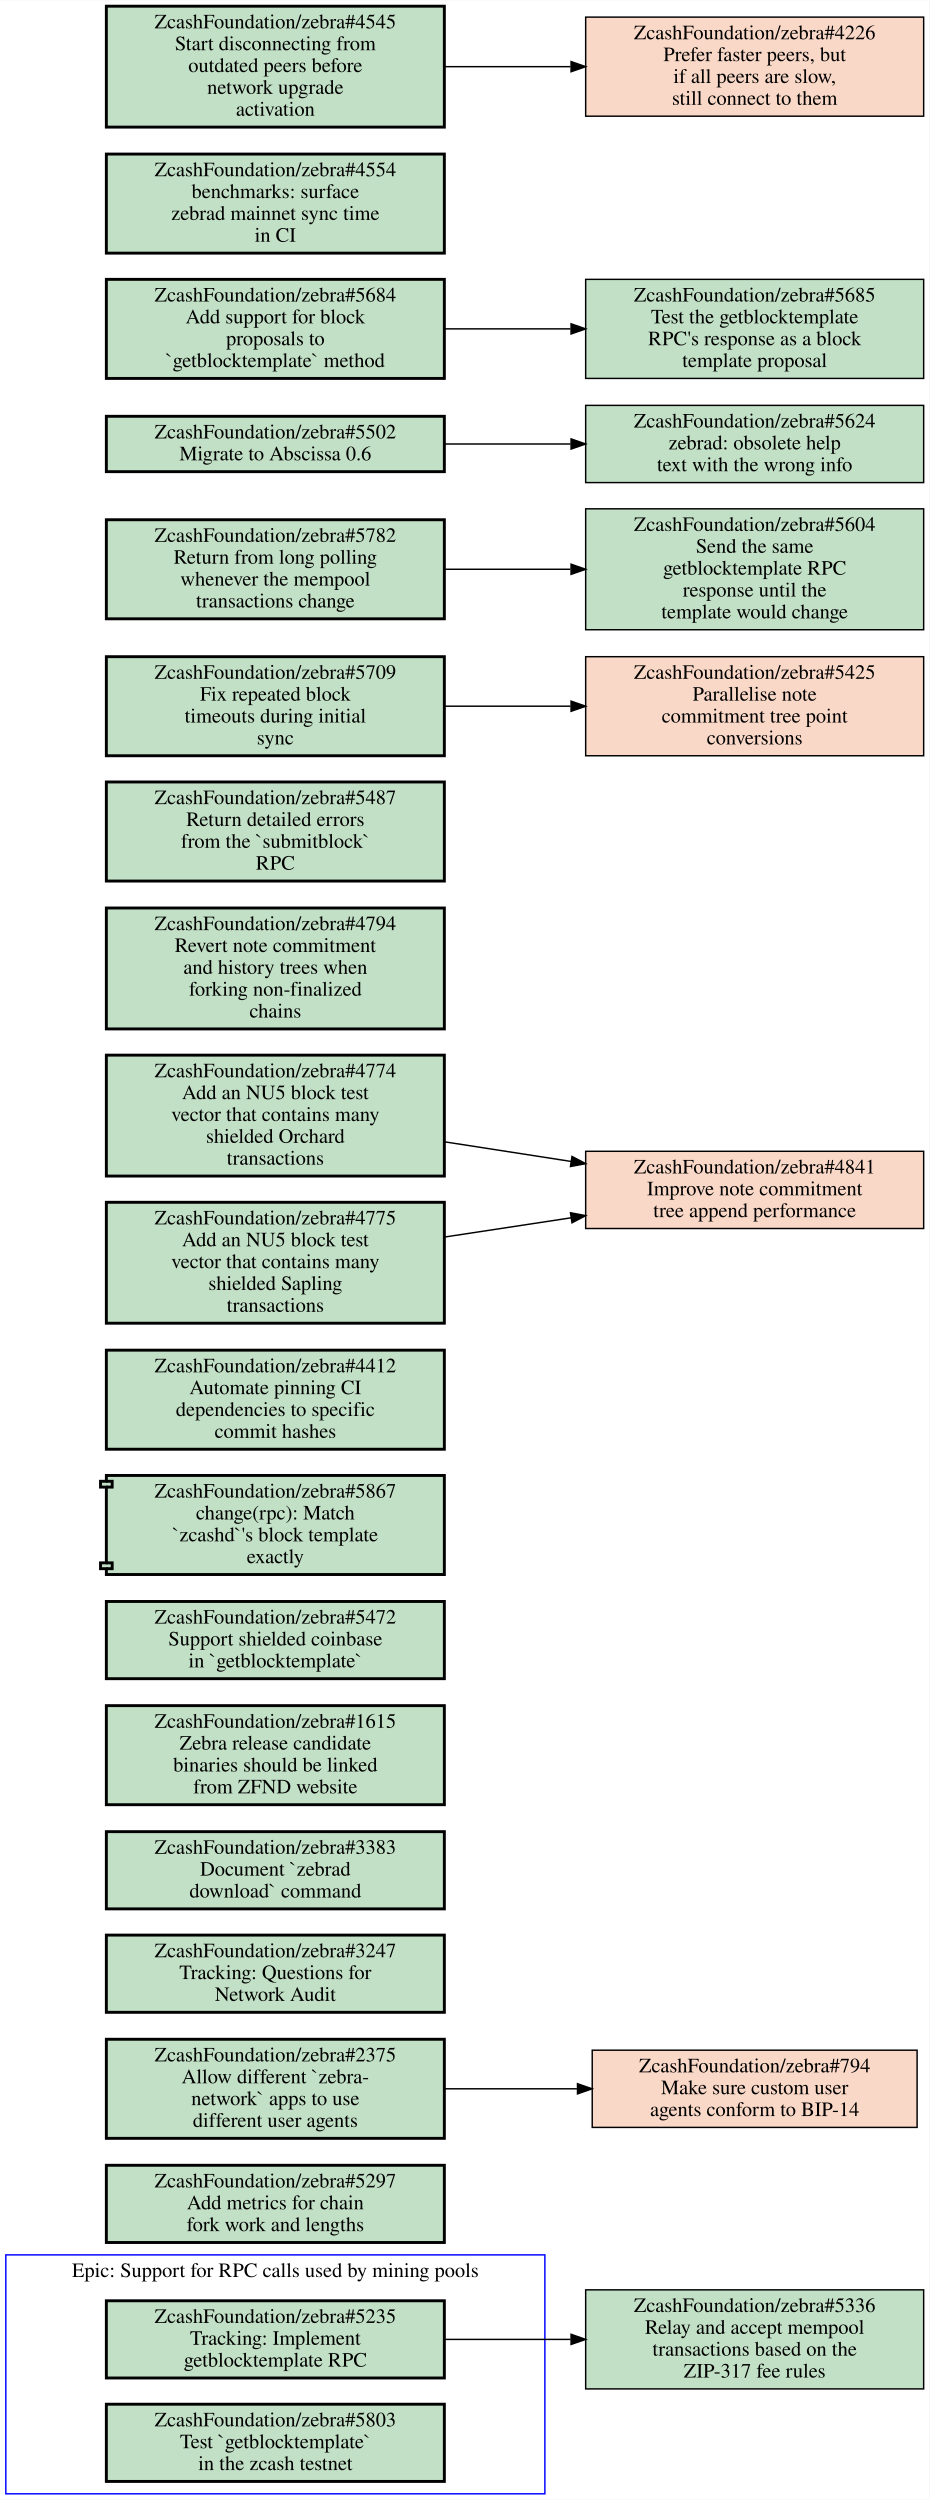
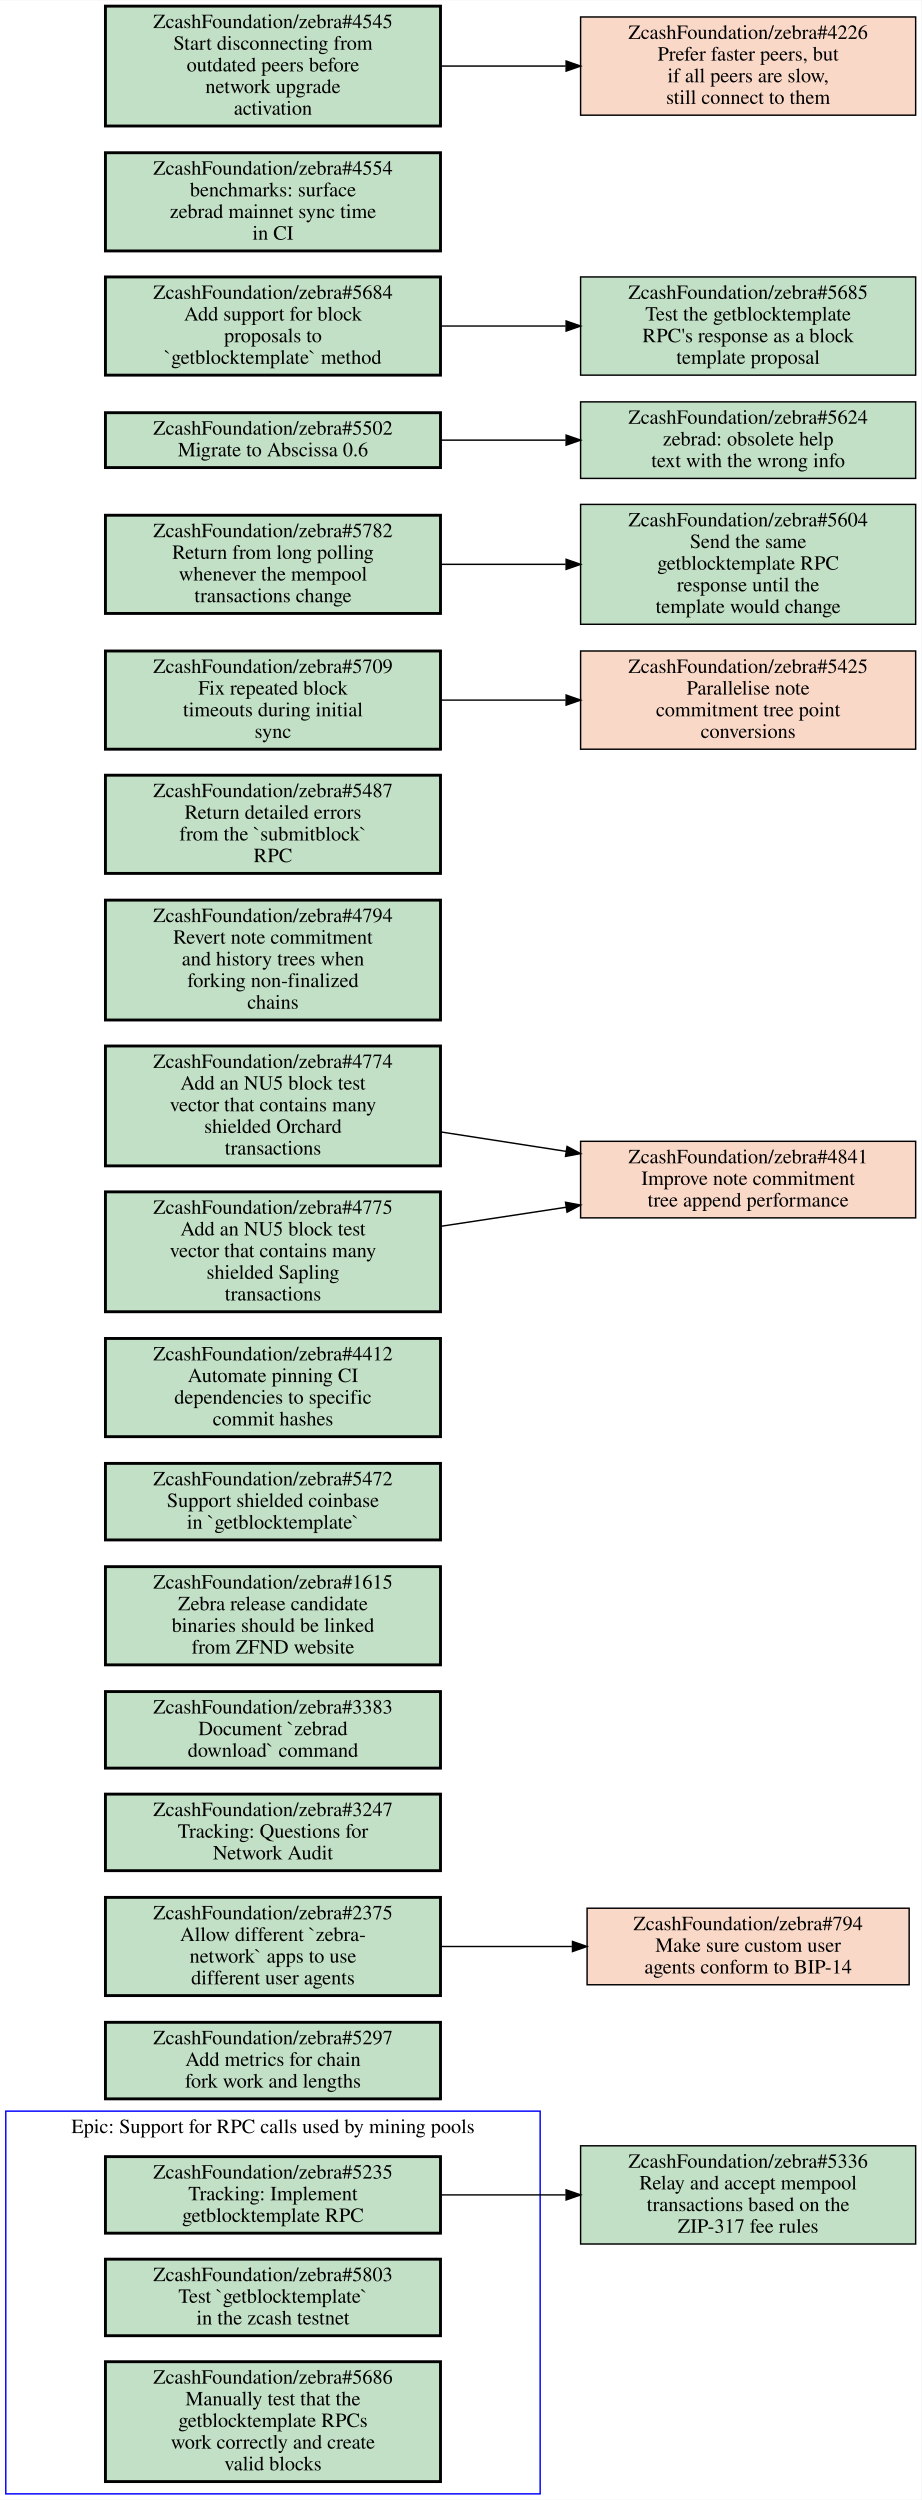
- <svg xmlns="http://www.w3.org/2000/svg" xmlns:xlink="http://www.w3.org/1999/xlink" width="638pt" height="1716pt" viewBox="0.00 0.00 638.00 1715.50">
-   <g id="graph0" class="graph" transform="scale(1 1) rotate(0) translate(4 1711.5)">
-     <polygon fill="#ffffff" stroke="transparent" points="-4,4 -4,-1711.5 634,-1711.5 634,4 -4,4" />
+ <svg xmlns="http://www.w3.org/2000/svg" xmlns:xlink="http://www.w3.org/1999/xlink" width="638pt" height="1731pt" viewBox="0.00 0.00 638.00 1730.50">
+   <g id="graph0" class="graph" transform="scale(1 1) rotate(0) translate(4 1726.5)">
+     <polygon fill="#ffffff" stroke="transparent" points="-4,4 -4,-1726.5 634,-1726.5 634,4 -4,4" />
    <g id="clust1" class="cluster">
-       <polygon fill="none" stroke="#0000ff" points="0,0 0,-164 370,-164 370,0 0,0" />
-       <text text-anchor="middle" x="185" y="-148.8" font-family="Times,serif" font-size="14.00" fill="#000000">Epic: Support for RPC calls used by mining pools</text>
+       <polygon fill="none" stroke="#0000ff" points="0,0 0,-265 370,-265 370,0 0,0" />
+       <text text-anchor="middle" x="185" y="-249.8" font-family="Times,serif" font-size="14.00" fill="#000000">Epic: Support for RPC calls used by mining pools</text>
    </g>
    <g id="node1" class="node open">
      <g id="a_node1">
        <a xlink:href="https://github.com/ZcashFoundation/zebra/issues/5235" xlink:title="ZcashFoundation/zebra#5235&#10;Tracking: Implement&#10;getblocktemplate RPC" target="_blank">
-           <polygon fill="#c2e0c6" stroke="#000000" stroke-width="2" points="301,-132.5 69,-132.5 69,-79.5 301,-79.5 301,-132.5" />
-           <text text-anchor="middle" x="185" y="-117.3" font-family="Times,serif" font-size="14.00" fill="#000000">ZcashFoundation/zebra#5235</text>
-           <text text-anchor="middle" x="185" y="-102.3" font-family="Times,serif" font-size="14.00" fill="#000000">Tracking: Implement</text>
-           <text text-anchor="middle" x="185" y="-87.3" font-family="Times,serif" font-size="14.00" fill="#000000">getblocktemplate RPC</text>
-         </a>
-       </g>
-     </g>
-     <g id="node3" class="node open">
-       <g id="a_node3">
+           <polygon fill="#c2e0c6" stroke="#000000" stroke-width="2" points="301,-233.5 69,-233.5 69,-180.5 301,-180.5 301,-233.5" />
+           <text text-anchor="middle" x="185" y="-218.3" font-family="Times,serif" font-size="14.00" fill="#000000">ZcashFoundation/zebra#5235</text>
+           <text text-anchor="middle" x="185" y="-203.3" font-family="Times,serif" font-size="14.00" fill="#000000">Tracking: Implement</text>
+           <text text-anchor="middle" x="185" y="-188.3" font-family="Times,serif" font-size="14.00" fill="#000000">getblocktemplate RPC</text>
+         </a>
+       </g>
+     </g>
+     <g id="node4" class="node open">
+       <g id="a_node4">
        <a xlink:href="https://github.com/ZcashFoundation/zebra/issues/5336" xlink:title="ZcashFoundation/zebra#5336&#10;Relay and accept mempool&#10;transactions based on the&#10;ZIP-317 fee rules" target="_blank">
-           <polygon fill="#c2e0c6" stroke="#000000" points="630,-140 398,-140 398,-72 630,-72 630,-140" />
-           <text text-anchor="middle" x="514" y="-124.8" font-family="Times,serif" font-size="14.00" fill="#000000">ZcashFoundation/zebra#5336</text>
-           <text text-anchor="middle" x="514" y="-109.8" font-family="Times,serif" font-size="14.00" fill="#000000">Relay and accept mempool</text>
-           <text text-anchor="middle" x="514" y="-94.8" font-family="Times,serif" font-size="14.00" fill="#000000">transactions based on the</text>
-           <text text-anchor="middle" x="514" y="-79.8" font-family="Times,serif" font-size="14.00" fill="#000000">ZIP-317 fee rules</text>
+           <polygon fill="#c2e0c6" stroke="#000000" points="630,-241 398,-241 398,-173 630,-173 630,-241" />
+           <text text-anchor="middle" x="514" y="-225.8" font-family="Times,serif" font-size="14.00" fill="#000000">ZcashFoundation/zebra#5336</text>
+           <text text-anchor="middle" x="514" y="-210.8" font-family="Times,serif" font-size="14.00" fill="#000000">Relay and accept mempool</text>
+           <text text-anchor="middle" x="514" y="-195.8" font-family="Times,serif" font-size="14.00" fill="#000000">transactions based on the</text>
+           <text text-anchor="middle" x="514" y="-180.8" font-family="Times,serif" font-size="14.00" fill="#000000">ZIP-317 fee rules</text>
        </a>
      </g>
    </g>
    <g id="edge1" class="edge">
-       <path fill="none" stroke="#000000" d="M301.46,-106C329.36,-106 359.29,-106 387.62,-106" />
-       <polygon fill="#000000" stroke="#000000" points="387.98,-109.5 397.98,-106 387.98,-102.5 387.98,-109.5" />
+       <path fill="none" stroke="#000000" d="M301.46,-207C329.36,-207 359.29,-207 387.62,-207" />
+       <polygon fill="#000000" stroke="#000000" points="387.98,-210.5 397.98,-207 387.98,-203.5 387.98,-210.5" />
    </g>
    <g id="node2" class="node open">
      <g id="a_node2">
        <a xlink:href="https://github.com/ZcashFoundation/zebra/issues/5803" xlink:title="ZcashFoundation/zebra#5803&#10;Test `getblocktemplate`&#10;in the zcash testnet" target="_blank">
-           <polygon fill="#c2e0c6" stroke="#000000" stroke-width="2" points="301,-61.5 69,-61.5 69,-8.5 301,-8.5 301,-61.5" />
-           <text text-anchor="middle" x="185" y="-46.3" font-family="Times,serif" font-size="14.00" fill="#000000">ZcashFoundation/zebra#5803</text>
-           <text text-anchor="middle" x="185" y="-31.3" font-family="Times,serif" font-size="14.00" fill="#000000">Test `getblocktemplate`</text>
-           <text text-anchor="middle" x="185" y="-16.3" font-family="Times,serif" font-size="14.00" fill="#000000">in the zcash testnet</text>
-         </a>
-       </g>
-     </g>
-     <g id="node4" class="node open">
-       <g id="a_node4">
-         <a xlink:href="https://github.com/ZcashFoundation/zebra/issues/5297" xlink:title="ZcashFoundation/zebra#5297&#10;Add metrics for chain&#10;fork work and lengths" target="_blank">
-           <polygon fill="#c2e0c6" stroke="#000000" stroke-width="2" points="301,-225.5 69,-225.5 69,-172.5 301,-172.5 301,-225.5" />
-           <text text-anchor="middle" x="185" y="-210.3" font-family="Times,serif" font-size="14.00" fill="#000000">ZcashFoundation/zebra#5297</text>
-           <text text-anchor="middle" x="185" y="-195.3" font-family="Times,serif" font-size="14.00" fill="#000000">Add metrics for chain</text>
-           <text text-anchor="middle" x="185" y="-180.3" font-family="Times,serif" font-size="14.00" fill="#000000">fork work and lengths</text>
+           <polygon fill="#c2e0c6" stroke="#000000" stroke-width="2" points="301,-162.5 69,-162.5 69,-109.5 301,-109.5 301,-162.5" />
+           <text text-anchor="middle" x="185" y="-147.3" font-family="Times,serif" font-size="14.00" fill="#000000">ZcashFoundation/zebra#5803</text>
+           <text text-anchor="middle" x="185" y="-132.3" font-family="Times,serif" font-size="14.00" fill="#000000">Test `getblocktemplate`</text>
+           <text text-anchor="middle" x="185" y="-117.3" font-family="Times,serif" font-size="14.00" fill="#000000">in the zcash testnet</text>
+         </a>
+       </g>
+     </g>
+     <g id="node3" class="node open">
+       <g id="a_node3">
+         <a xlink:href="https://github.com/ZcashFoundation/zebra/issues/5686" xlink:title="ZcashFoundation/zebra#5686&#10;Manually test that the&#10;getblocktemplate RPCs&#10;work correctly and create&#10;valid blocks" target="_blank">
+           <polygon fill="#c2e0c6" stroke="#000000" stroke-width="2" points="301,-91.5 69,-91.5 69,-8.5 301,-8.5 301,-91.5" />
+           <text text-anchor="middle" x="185" y="-76.3" font-family="Times,serif" font-size="14.00" fill="#000000">ZcashFoundation/zebra#5686</text>
+           <text text-anchor="middle" x="185" y="-61.3" font-family="Times,serif" font-size="14.00" fill="#000000">Manually test that the</text>
+           <text text-anchor="middle" x="185" y="-46.3" font-family="Times,serif" font-size="14.00" fill="#000000">getblocktemplate RPCs</text>
+           <text text-anchor="middle" x="185" y="-31.3" font-family="Times,serif" font-size="14.00" fill="#000000">work correctly and create</text>
+           <text text-anchor="middle" x="185" y="-16.3" font-family="Times,serif" font-size="14.00" fill="#000000">valid blocks</text>
        </a>
      </g>
    </g>
    <g id="node5" class="node open">
      <g id="a_node5">
+         <a xlink:href="https://github.com/ZcashFoundation/zebra/issues/5297" xlink:title="ZcashFoundation/zebra#5297&#10;Add metrics for chain&#10;fork work and lengths" target="_blank">
+           <polygon fill="#c2e0c6" stroke="#000000" stroke-width="2" points="301,-326.5 69,-326.5 69,-273.5 301,-273.5 301,-326.5" />
+           <text text-anchor="middle" x="185" y="-311.3" font-family="Times,serif" font-size="14.00" fill="#000000">ZcashFoundation/zebra#5297</text>
+           <text text-anchor="middle" x="185" y="-296.3" font-family="Times,serif" font-size="14.00" fill="#000000">Add metrics for chain</text>
+           <text text-anchor="middle" x="185" y="-281.3" font-family="Times,serif" font-size="14.00" fill="#000000">fork work and lengths</text>
+         </a>
+       </g>
+     </g>
+     <g id="node6" class="node open">
+       <g id="a_node6">
        <a xlink:href="https://github.com/ZcashFoundation/zebra/issues/2375" xlink:title="ZcashFoundation/zebra#2375&#10;Allow different `zebra-&#10;network` apps to use&#10;different user agents" target="_blank">
-           <polygon fill="#c2e0c6" stroke="#000000" stroke-width="2" points="301,-312 69,-312 69,-244 301,-244 301,-312" />
-           <text text-anchor="middle" x="185" y="-296.8" font-family="Times,serif" font-size="14.00" fill="#000000">ZcashFoundation/zebra#2375</text>
-           <text text-anchor="middle" x="185" y="-281.8" font-family="Times,serif" font-size="14.00" fill="#000000">Allow different `zebra-</text>
-           <text text-anchor="middle" x="185" y="-266.8" font-family="Times,serif" font-size="14.00" fill="#000000">network` apps to use</text>
-           <text text-anchor="middle" x="185" y="-251.8" font-family="Times,serif" font-size="14.00" fill="#000000">different user agents</text>
-         </a>
-       </g>
-     </g>
-     <g id="node6" class="node closed">
-       <g id="a_node6">
+           <polygon fill="#c2e0c6" stroke="#000000" stroke-width="2" points="301,-413 69,-413 69,-345 301,-345 301,-413" />
+           <text text-anchor="middle" x="185" y="-397.8" font-family="Times,serif" font-size="14.00" fill="#000000">ZcashFoundation/zebra#2375</text>
+           <text text-anchor="middle" x="185" y="-382.8" font-family="Times,serif" font-size="14.00" fill="#000000">Allow different `zebra-</text>
+           <text text-anchor="middle" x="185" y="-367.8" font-family="Times,serif" font-size="14.00" fill="#000000">network` apps to use</text>
+           <text text-anchor="middle" x="185" y="-352.8" font-family="Times,serif" font-size="14.00" fill="#000000">different user agents</text>
+         </a>
+       </g>
+     </g>
+     <g id="node7" class="node closed">
+       <g id="a_node7">
        <a xlink:href="https://github.com/ZcashFoundation/zebra/issues/794" xlink:title="ZcashFoundation/zebra#794&#10;Make sure custom user&#10;agents conform to BIP-14" target="_blank">
-           <polygon fill="#fad8c7" stroke="#000000" points="625.5,-304.5 402.5,-304.5 402.5,-251.5 625.5,-251.5 625.5,-304.5" />
-           <text text-anchor="middle" x="514" y="-289.3" font-family="Times,serif" font-size="14.00" fill="#000000">ZcashFoundation/zebra#794</text>
-           <text text-anchor="middle" x="514" y="-274.3" font-family="Times,serif" font-size="14.00" fill="#000000">Make sure custom user</text>
-           <text text-anchor="middle" x="514" y="-259.3" font-family="Times,serif" font-size="14.00" fill="#000000">agents conform to BIP-14</text>
+           <polygon fill="#fad8c7" stroke="#000000" points="625.5,-405.5 402.5,-405.5 402.5,-352.5 625.5,-352.5 625.5,-405.5" />
+           <text text-anchor="middle" x="514" y="-390.3" font-family="Times,serif" font-size="14.00" fill="#000000">ZcashFoundation/zebra#794</text>
+           <text text-anchor="middle" x="514" y="-375.3" font-family="Times,serif" font-size="14.00" fill="#000000">Make sure custom user</text>
+           <text text-anchor="middle" x="514" y="-360.3" font-family="Times,serif" font-size="14.00" fill="#000000">agents conform to BIP-14</text>
        </a>
      </g>
    </g>
    <g id="edge2" class="edge">
-       <path fill="none" stroke="#000000" d="M301.46,-278C330.81,-278 362.39,-278 392.01,-278" />
-       <polygon fill="#000000" stroke="#000000" points="392.39,-281.5 402.39,-278 392.39,-274.5 392.39,-281.5" />
-     </g>
-     <g id="node7" class="node open">
-       <g id="a_node7">
-         <a xlink:href="https://github.com/ZcashFoundation/zebra/issues/3247" xlink:title="ZcashFoundation/zebra#3247&#10;Tracking: Questions for&#10;Network Audit" target="_blank">
-           <polygon fill="#c2e0c6" stroke="#000000" stroke-width="2" points="301,-383.5 69,-383.5 69,-330.5 301,-330.5 301,-383.5" />
-           <text text-anchor="middle" x="185" y="-368.3" font-family="Times,serif" font-size="14.00" fill="#000000">ZcashFoundation/zebra#3247</text>
-           <text text-anchor="middle" x="185" y="-353.3" font-family="Times,serif" font-size="14.00" fill="#000000">Tracking: Questions for</text>
-           <text text-anchor="middle" x="185" y="-338.3" font-family="Times,serif" font-size="14.00" fill="#000000">Network Audit</text>
-         </a>
-       </g>
+       <path fill="none" stroke="#000000" d="M301.46,-379C330.81,-379 362.39,-379 392.01,-379" />
+       <polygon fill="#000000" stroke="#000000" points="392.39,-382.5 402.39,-379 392.39,-375.5 392.39,-382.5" />
    </g>
    <g id="node8" class="node open">
      <g id="a_node8">
-         <a xlink:href="https://github.com/ZcashFoundation/zebra/issues/3383" xlink:title="ZcashFoundation/zebra#3383&#10;Document `zebrad&#10;download` command" target="_blank">
-           <polygon fill="#c2e0c6" stroke="#000000" stroke-width="2" points="301,-454.5 69,-454.5 69,-401.5 301,-401.5 301,-454.5" />
-           <text text-anchor="middle" x="185" y="-439.3" font-family="Times,serif" font-size="14.00" fill="#000000">ZcashFoundation/zebra#3383</text>
-           <text text-anchor="middle" x="185" y="-424.3" font-family="Times,serif" font-size="14.00" fill="#000000">Document `zebrad</text>
-           <text text-anchor="middle" x="185" y="-409.3" font-family="Times,serif" font-size="14.00" fill="#000000">download` command</text>
+         <a xlink:href="https://github.com/ZcashFoundation/zebra/issues/3247" xlink:title="ZcashFoundation/zebra#3247&#10;Tracking: Questions for&#10;Network Audit" target="_blank">
+           <polygon fill="#c2e0c6" stroke="#000000" stroke-width="2" points="301,-484.5 69,-484.5 69,-431.5 301,-431.5 301,-484.5" />
+           <text text-anchor="middle" x="185" y="-469.3" font-family="Times,serif" font-size="14.00" fill="#000000">ZcashFoundation/zebra#3247</text>
+           <text text-anchor="middle" x="185" y="-454.3" font-family="Times,serif" font-size="14.00" fill="#000000">Tracking: Questions for</text>
+           <text text-anchor="middle" x="185" y="-439.3" font-family="Times,serif" font-size="14.00" fill="#000000">Network Audit</text>
        </a>
      </g>
    </g>
    <g id="node9" class="node open">
      <g id="a_node9">
-         <a xlink:href="https://github.com/ZcashFoundation/zebra/issues/1615" xlink:title="ZcashFoundation/zebra#1615&#10;Zebra release candidate&#10;binaries should be linked&#10;from ZFND website" target="_blank">
-           <polygon fill="#c2e0c6" stroke="#000000" stroke-width="2" points="301,-541 69,-541 69,-473 301,-473 301,-541" />
-           <text text-anchor="middle" x="185" y="-525.8" font-family="Times,serif" font-size="14.00" fill="#000000">ZcashFoundation/zebra#1615</text>
-           <text text-anchor="middle" x="185" y="-510.8" font-family="Times,serif" font-size="14.00" fill="#000000">Zebra release candidate</text>
-           <text text-anchor="middle" x="185" y="-495.8" font-family="Times,serif" font-size="14.00" fill="#000000">binaries should be linked</text>
-           <text text-anchor="middle" x="185" y="-480.8" font-family="Times,serif" font-size="14.00" fill="#000000">from ZFND website</text>
+         <a xlink:href="https://github.com/ZcashFoundation/zebra/issues/3383" xlink:title="ZcashFoundation/zebra#3383&#10;Document `zebrad&#10;download` command" target="_blank">
+           <polygon fill="#c2e0c6" stroke="#000000" stroke-width="2" points="301,-555.5 69,-555.5 69,-502.5 301,-502.5 301,-555.5" />
+           <text text-anchor="middle" x="185" y="-540.3" font-family="Times,serif" font-size="14.00" fill="#000000">ZcashFoundation/zebra#3383</text>
+           <text text-anchor="middle" x="185" y="-525.3" font-family="Times,serif" font-size="14.00" fill="#000000">Document `zebrad</text>
+           <text text-anchor="middle" x="185" y="-510.3" font-family="Times,serif" font-size="14.00" fill="#000000">download` command</text>
        </a>
      </g>
    </g>
    <g id="node10" class="node open">
      <g id="a_node10">
-         <a xlink:href="https://github.com/ZcashFoundation/zebra/issues/5472" xlink:title="ZcashFoundation/zebra#5472&#10;Support shielded coinbase&#10;in `getblocktemplate`" target="_blank">
-           <polygon fill="#c2e0c6" stroke="#000000" stroke-width="2" points="301,-612.5 69,-612.5 69,-559.5 301,-559.5 301,-612.5" />
-           <text text-anchor="middle" x="185" y="-597.3" font-family="Times,serif" font-size="14.00" fill="#000000">ZcashFoundation/zebra#5472</text>
-           <text text-anchor="middle" x="185" y="-582.3" font-family="Times,serif" font-size="14.00" fill="#000000">Support shielded coinbase</text>
-           <text text-anchor="middle" x="185" y="-567.3" font-family="Times,serif" font-size="14.00" fill="#000000">in `getblocktemplate`</text>
+         <a xlink:href="https://github.com/ZcashFoundation/zebra/issues/1615" xlink:title="ZcashFoundation/zebra#1615&#10;Zebra release candidate&#10;binaries should be linked&#10;from ZFND website" target="_blank">
+           <polygon fill="#c2e0c6" stroke="#000000" stroke-width="2" points="301,-642 69,-642 69,-574 301,-574 301,-642" />
+           <text text-anchor="middle" x="185" y="-626.8" font-family="Times,serif" font-size="14.00" fill="#000000">ZcashFoundation/zebra#1615</text>
+           <text text-anchor="middle" x="185" y="-611.8" font-family="Times,serif" font-size="14.00" fill="#000000">Zebra release candidate</text>
+           <text text-anchor="middle" x="185" y="-596.8" font-family="Times,serif" font-size="14.00" fill="#000000">binaries should be linked</text>
+           <text text-anchor="middle" x="185" y="-581.8" font-family="Times,serif" font-size="14.00" fill="#000000">from ZFND website</text>
        </a>
      </g>
    </g>
    <g id="node11" class="node open">
      <g id="a_node11">
-         <a xlink:href="https://github.com/ZcashFoundation/zebra/pull/5867" xlink:title="ZcashFoundation/zebra#5867&#10;change(rpc): Match&#10;`zcashd`'s block template&#10;exactly" target="_blank">
-           <polygon fill="#c2e0c6" stroke="#000000" stroke-width="2" points="301,-699 69,-699 69,-695 65,-695 65,-691 69,-691 69,-639 65,-639 65,-635 69,-635 69,-631 301,-631 301,-699" />
-           <polyline fill="none" stroke="#000000" stroke-width="2" points="69,-695 73,-695 73,-691 69,-691 " />
-           <polyline fill="none" stroke="#000000" stroke-width="2" points="69,-639 73,-639 73,-635 69,-635 " />
-           <text text-anchor="middle" x="185" y="-683.8" font-family="Times,serif" font-size="14.00" fill="#000000">ZcashFoundation/zebra#5867</text>
-           <text text-anchor="middle" x="185" y="-668.8" font-family="Times,serif" font-size="14.00" fill="#000000">change(rpc): Match</text>
-           <text text-anchor="middle" x="185" y="-653.8" font-family="Times,serif" font-size="14.00" fill="#000000">`zcashd`'s block template</text>
-           <text text-anchor="middle" x="185" y="-638.8" font-family="Times,serif" font-size="14.00" fill="#000000">exactly</text>
+         <a xlink:href="https://github.com/ZcashFoundation/zebra/issues/5472" xlink:title="ZcashFoundation/zebra#5472&#10;Support shielded coinbase&#10;in `getblocktemplate`" target="_blank">
+           <polygon fill="#c2e0c6" stroke="#000000" stroke-width="2" points="301,-713.5 69,-713.5 69,-660.5 301,-660.5 301,-713.5" />
+           <text text-anchor="middle" x="185" y="-698.3" font-family="Times,serif" font-size="14.00" fill="#000000">ZcashFoundation/zebra#5472</text>
+           <text text-anchor="middle" x="185" y="-683.3" font-family="Times,serif" font-size="14.00" fill="#000000">Support shielded coinbase</text>
+           <text text-anchor="middle" x="185" y="-668.3" font-family="Times,serif" font-size="14.00" fill="#000000">in `getblocktemplate`</text>
        </a>
      </g>
    </g>
    <g id="node12" class="node open">
      <g id="a_node12">
        <a xlink:href="https://github.com/ZcashFoundation/zebra/issues/4412" xlink:title="ZcashFoundation/zebra#4412&#10;Automate pinning CI&#10;dependencies to specific&#10;commit hashes" target="_blank">
-           <polygon fill="#c2e0c6" stroke="#000000" stroke-width="2" points="301,-785 69,-785 69,-717 301,-717 301,-785" />
-           <text text-anchor="middle" x="185" y="-769.8" font-family="Times,serif" font-size="14.00" fill="#000000">ZcashFoundation/zebra#4412</text>
-           <text text-anchor="middle" x="185" y="-754.8" font-family="Times,serif" font-size="14.00" fill="#000000">Automate pinning CI</text>
-           <text text-anchor="middle" x="185" y="-739.8" font-family="Times,serif" font-size="14.00" fill="#000000">dependencies to specific</text>
-           <text text-anchor="middle" x="185" y="-724.8" font-family="Times,serif" font-size="14.00" fill="#000000">commit hashes</text>
+           <polygon fill="#c2e0c6" stroke="#000000" stroke-width="2" points="301,-800 69,-800 69,-732 301,-732 301,-800" />
+           <text text-anchor="middle" x="185" y="-784.8" font-family="Times,serif" font-size="14.00" fill="#000000">ZcashFoundation/zebra#4412</text>
+           <text text-anchor="middle" x="185" y="-769.8" font-family="Times,serif" font-size="14.00" fill="#000000">Automate pinning CI</text>
+           <text text-anchor="middle" x="185" y="-754.8" font-family="Times,serif" font-size="14.00" fill="#000000">dependencies to specific</text>
+           <text text-anchor="middle" x="185" y="-739.8" font-family="Times,serif" font-size="14.00" fill="#000000">commit hashes</text>
        </a>
      </g>
    </g>
    <g id="node13" class="node closed">
      <g id="a_node13">
        <a xlink:href="https://github.com/ZcashFoundation/zebra/issues/4841" xlink:title="ZcashFoundation/zebra#4841&#10;Improve note commitment&#10;tree append performance" target="_blank">
-           <polygon fill="#fad8c7" stroke="#000000" points="630,-921.5 398,-921.5 398,-868.5 630,-868.5 630,-921.5" />
-           <text text-anchor="middle" x="514" y="-906.3" font-family="Times,serif" font-size="14.00" fill="#000000">ZcashFoundation/zebra#4841</text>
-           <text text-anchor="middle" x="514" y="-891.3" font-family="Times,serif" font-size="14.00" fill="#000000">Improve note commitment</text>
-           <text text-anchor="middle" x="514" y="-876.3" font-family="Times,serif" font-size="14.00" fill="#000000">tree append performance</text>
+           <polygon fill="#fad8c7" stroke="#000000" points="630,-936.5 398,-936.5 398,-883.5 630,-883.5 630,-936.5" />
+           <text text-anchor="middle" x="514" y="-921.3" font-family="Times,serif" font-size="14.00" fill="#000000">ZcashFoundation/zebra#4841</text>
+           <text text-anchor="middle" x="514" y="-906.3" font-family="Times,serif" font-size="14.00" fill="#000000">Improve note commitment</text>
+           <text text-anchor="middle" x="514" y="-891.3" font-family="Times,serif" font-size="14.00" fill="#000000">tree append performance</text>
        </a>
      </g>
    </g>
    <g id="node14" class="node open">
      <g id="a_node14">
        <a xlink:href="https://github.com/ZcashFoundation/zebra/issues/4794" xlink:title="ZcashFoundation/zebra#4794&#10;Revert note commitment&#10;and history trees when&#10;forking non-finalized&#10;chains" target="_blank">
-           <polygon fill="#c2e0c6" stroke="#000000" stroke-width="2" points="301,-1088.5 69,-1088.5 69,-1005.5 301,-1005.5 301,-1088.5" />
-           <text text-anchor="middle" x="185" y="-1073.3" font-family="Times,serif" font-size="14.00" fill="#000000">ZcashFoundation/zebra#4794</text>
-           <text text-anchor="middle" x="185" y="-1058.3" font-family="Times,serif" font-size="14.00" fill="#000000">Revert note commitment</text>
-           <text text-anchor="middle" x="185" y="-1043.3" font-family="Times,serif" font-size="14.00" fill="#000000">and history trees when</text>
-           <text text-anchor="middle" x="185" y="-1028.3" font-family="Times,serif" font-size="14.00" fill="#000000">forking non-finalized</text>
-           <text text-anchor="middle" x="185" y="-1013.3" font-family="Times,serif" font-size="14.00" fill="#000000">chains</text>
+           <polygon fill="#c2e0c6" stroke="#000000" stroke-width="2" points="301,-1103.5 69,-1103.5 69,-1020.5 301,-1020.5 301,-1103.5" />
+           <text text-anchor="middle" x="185" y="-1088.3" font-family="Times,serif" font-size="14.00" fill="#000000">ZcashFoundation/zebra#4794</text>
+           <text text-anchor="middle" x="185" y="-1073.3" font-family="Times,serif" font-size="14.00" fill="#000000">Revert note commitment</text>
+           <text text-anchor="middle" x="185" y="-1058.3" font-family="Times,serif" font-size="14.00" fill="#000000">and history trees when</text>
+           <text text-anchor="middle" x="185" y="-1043.3" font-family="Times,serif" font-size="14.00" fill="#000000">forking non-finalized</text>
+           <text text-anchor="middle" x="185" y="-1028.3" font-family="Times,serif" font-size="14.00" fill="#000000">chains</text>
        </a>
      </g>
    </g>
    <g id="node15" class="node open">
      <g id="a_node15">
        <a xlink:href="https://github.com/ZcashFoundation/zebra/issues/5487" xlink:title="ZcashFoundation/zebra#5487&#10;Return detailed errors&#10;from the `submitblock`&#10;RPC" target="_blank">
-           <polygon fill="#c2e0c6" stroke="#000000" stroke-width="2" points="301,-1175 69,-1175 69,-1107 301,-1107 301,-1175" />
-           <text text-anchor="middle" x="185" y="-1159.8" font-family="Times,serif" font-size="14.00" fill="#000000">ZcashFoundation/zebra#5487</text>
-           <text text-anchor="middle" x="185" y="-1144.8" font-family="Times,serif" font-size="14.00" fill="#000000">Return detailed errors</text>
-           <text text-anchor="middle" x="185" y="-1129.8" font-family="Times,serif" font-size="14.00" fill="#000000">from the `submitblock`</text>
-           <text text-anchor="middle" x="185" y="-1114.8" font-family="Times,serif" font-size="14.00" fill="#000000">RPC</text>
+           <polygon fill="#c2e0c6" stroke="#000000" stroke-width="2" points="301,-1190 69,-1190 69,-1122 301,-1122 301,-1190" />
+           <text text-anchor="middle" x="185" y="-1174.8" font-family="Times,serif" font-size="14.00" fill="#000000">ZcashFoundation/zebra#5487</text>
+           <text text-anchor="middle" x="185" y="-1159.8" font-family="Times,serif" font-size="14.00" fill="#000000">Return detailed errors</text>
+           <text text-anchor="middle" x="185" y="-1144.8" font-family="Times,serif" font-size="14.00" fill="#000000">from the `submitblock`</text>
+           <text text-anchor="middle" x="185" y="-1129.8" font-family="Times,serif" font-size="14.00" fill="#000000">RPC</text>
        </a>
      </g>
    </g>
    <g id="node16" class="node open">
      <g id="a_node16">
        <a xlink:href="https://github.com/ZcashFoundation/zebra/issues/5709" xlink:title="ZcashFoundation/zebra#5709&#10;Fix repeated block&#10;timeouts during initial&#10;sync" target="_blank">
-           <polygon fill="#c2e0c6" stroke="#000000" stroke-width="2" points="301,-1261 69,-1261 69,-1193 301,-1193 301,-1261" />
-           <text text-anchor="middle" x="185" y="-1245.8" font-family="Times,serif" font-size="14.00" fill="#000000">ZcashFoundation/zebra#5709</text>
-           <text text-anchor="middle" x="185" y="-1230.8" font-family="Times,serif" font-size="14.00" fill="#000000">Fix repeated block</text>
-           <text text-anchor="middle" x="185" y="-1215.8" font-family="Times,serif" font-size="14.00" fill="#000000">timeouts during initial</text>
-           <text text-anchor="middle" x="185" y="-1200.8" font-family="Times,serif" font-size="14.00" fill="#000000">sync</text>
+           <polygon fill="#c2e0c6" stroke="#000000" stroke-width="2" points="301,-1276 69,-1276 69,-1208 301,-1208 301,-1276" />
+           <text text-anchor="middle" x="185" y="-1260.8" font-family="Times,serif" font-size="14.00" fill="#000000">ZcashFoundation/zebra#5709</text>
+           <text text-anchor="middle" x="185" y="-1245.8" font-family="Times,serif" font-size="14.00" fill="#000000">Fix repeated block</text>
+           <text text-anchor="middle" x="185" y="-1230.8" font-family="Times,serif" font-size="14.00" fill="#000000">timeouts during initial</text>
+           <text text-anchor="middle" x="185" y="-1215.8" font-family="Times,serif" font-size="14.00" fill="#000000">sync</text>
        </a>
      </g>
    </g>
    <g id="node17" class="node closed">
      <g id="a_node17">
        <a xlink:href="https://github.com/ZcashFoundation/zebra/issues/5425" xlink:title="ZcashFoundation/zebra#5425&#10;Parallelise note&#10;commitment tree point&#10;conversions" target="_blank">
-           <polygon fill="#fad8c7" stroke="#000000" points="630,-1261 398,-1261 398,-1193 630,-1193 630,-1261" />
-           <text text-anchor="middle" x="514" y="-1245.8" font-family="Times,serif" font-size="14.00" fill="#000000">ZcashFoundation/zebra#5425</text>
-           <text text-anchor="middle" x="514" y="-1230.8" font-family="Times,serif" font-size="14.00" fill="#000000">Parallelise note</text>
-           <text text-anchor="middle" x="514" y="-1215.8" font-family="Times,serif" font-size="14.00" fill="#000000">commitment tree point</text>
-           <text text-anchor="middle" x="514" y="-1200.8" font-family="Times,serif" font-size="14.00" fill="#000000">conversions</text>
+           <polygon fill="#fad8c7" stroke="#000000" points="630,-1276 398,-1276 398,-1208 630,-1208 630,-1276" />
+           <text text-anchor="middle" x="514" y="-1260.8" font-family="Times,serif" font-size="14.00" fill="#000000">ZcashFoundation/zebra#5425</text>
+           <text text-anchor="middle" x="514" y="-1245.8" font-family="Times,serif" font-size="14.00" fill="#000000">Parallelise note</text>
+           <text text-anchor="middle" x="514" y="-1230.8" font-family="Times,serif" font-size="14.00" fill="#000000">commitment tree point</text>
+           <text text-anchor="middle" x="514" y="-1215.8" font-family="Times,serif" font-size="14.00" fill="#000000">conversions</text>
        </a>
      </g>
    </g>
    <g id="edge3" class="edge">
-       <path fill="none" stroke="#000000" d="M301.46,-1227C329.36,-1227 359.29,-1227 387.62,-1227" />
-       <polygon fill="#000000" stroke="#000000" points="387.98,-1230.5 397.98,-1227 387.98,-1223.5 387.98,-1230.5" />
+       <path fill="none" stroke="#000000" d="M301.46,-1242C329.36,-1242 359.29,-1242 387.62,-1242" />
+       <polygon fill="#000000" stroke="#000000" points="387.98,-1245.5 397.98,-1242 387.98,-1238.5 387.98,-1245.5" />
    </g>
    <g id="node18" class="node open">
      <g id="a_node18">
        <a xlink:href="https://github.com/ZcashFoundation/zebra/issues/4774" xlink:title="ZcashFoundation/zebra#4774&#10;Add an NU5 block test&#10;vector that contains many&#10;shielded Orchard&#10;transactions" target="_blank">
-           <polygon fill="#c2e0c6" stroke="#000000" stroke-width="2" points="301,-987.5 69,-987.5 69,-904.5 301,-904.5 301,-987.5" />
-           <text text-anchor="middle" x="185" y="-972.3" font-family="Times,serif" font-size="14.00" fill="#000000">ZcashFoundation/zebra#4774</text>
-           <text text-anchor="middle" x="185" y="-957.3" font-family="Times,serif" font-size="14.00" fill="#000000">Add an NU5 block test</text>
-           <text text-anchor="middle" x="185" y="-942.3" font-family="Times,serif" font-size="14.00" fill="#000000">vector that contains many</text>
-           <text text-anchor="middle" x="185" y="-927.3" font-family="Times,serif" font-size="14.00" fill="#000000">shielded Orchard</text>
-           <text text-anchor="middle" x="185" y="-912.3" font-family="Times,serif" font-size="14.00" fill="#000000">transactions</text>
+           <polygon fill="#c2e0c6" stroke="#000000" stroke-width="2" points="301,-1002.5 69,-1002.5 69,-919.5 301,-919.5 301,-1002.5" />
+           <text text-anchor="middle" x="185" y="-987.3" font-family="Times,serif" font-size="14.00" fill="#000000">ZcashFoundation/zebra#4774</text>
+           <text text-anchor="middle" x="185" y="-972.3" font-family="Times,serif" font-size="14.00" fill="#000000">Add an NU5 block test</text>
+           <text text-anchor="middle" x="185" y="-957.3" font-family="Times,serif" font-size="14.00" fill="#000000">vector that contains many</text>
+           <text text-anchor="middle" x="185" y="-942.3" font-family="Times,serif" font-size="14.00" fill="#000000">shielded Orchard</text>
+           <text text-anchor="middle" x="185" y="-927.3" font-family="Times,serif" font-size="14.00" fill="#000000">transactions</text>
        </a>
      </g>
    </g>
    <g id="edge4" class="edge">
-       <path fill="none" stroke="#000000" d="M301.46,-927.95C329.48,-923.6 359.55,-918.94 387.99,-914.53" />
-       <polygon fill="#000000" stroke="#000000" points="388.63,-917.973 397.98,-912.99 387.563,-911.054 388.63,-917.973" />
+       <path fill="none" stroke="#000000" d="M301.46,-942.95C329.48,-938.6 359.55,-933.94 387.99,-929.53" />
+       <polygon fill="#000000" stroke="#000000" points="388.63,-932.973 397.98,-927.99 387.563,-926.054 388.63,-932.973" />
    </g>
    <g id="node19" class="node open">
      <g id="a_node19">
        <a xlink:href="https://github.com/ZcashFoundation/zebra/issues/4775" xlink:title="ZcashFoundation/zebra#4775&#10;Add an NU5 block test&#10;vector that contains many&#10;shielded Sapling&#10;transactions" target="_blank">
-           <polygon fill="#c2e0c6" stroke="#000000" stroke-width="2" points="301,-886.5 69,-886.5 69,-803.5 301,-803.5 301,-886.5" />
-           <text text-anchor="middle" x="185" y="-871.3" font-family="Times,serif" font-size="14.00" fill="#000000">ZcashFoundation/zebra#4775</text>
-           <text text-anchor="middle" x="185" y="-856.3" font-family="Times,serif" font-size="14.00" fill="#000000">Add an NU5 block test</text>
-           <text text-anchor="middle" x="185" y="-841.3" font-family="Times,serif" font-size="14.00" fill="#000000">vector that contains many</text>
-           <text text-anchor="middle" x="185" y="-826.3" font-family="Times,serif" font-size="14.00" fill="#000000">shielded Sapling</text>
-           <text text-anchor="middle" x="185" y="-811.3" font-family="Times,serif" font-size="14.00" fill="#000000">transactions</text>
+           <polygon fill="#c2e0c6" stroke="#000000" stroke-width="2" points="301,-901.5 69,-901.5 69,-818.5 301,-818.5 301,-901.5" />
+           <text text-anchor="middle" x="185" y="-886.3" font-family="Times,serif" font-size="14.00" fill="#000000">ZcashFoundation/zebra#4775</text>
+           <text text-anchor="middle" x="185" y="-871.3" font-family="Times,serif" font-size="14.00" fill="#000000">Add an NU5 block test</text>
+           <text text-anchor="middle" x="185" y="-856.3" font-family="Times,serif" font-size="14.00" fill="#000000">vector that contains many</text>
+           <text text-anchor="middle" x="185" y="-841.3" font-family="Times,serif" font-size="14.00" fill="#000000">shielded Sapling</text>
+           <text text-anchor="middle" x="185" y="-826.3" font-family="Times,serif" font-size="14.00" fill="#000000">transactions</text>
        </a>
      </g>
    </g>
    <g id="edge5" class="edge">
-       <path fill="none" stroke="#000000" d="M301.46,-862.7C329.48,-866.96 359.55,-871.53 387.99,-875.85" />
-       <polygon fill="#000000" stroke="#000000" points="387.567,-879.326 397.98,-877.37 388.62,-872.405 387.567,-879.326" />
+       <path fill="none" stroke="#000000" d="M301.46,-877.7C329.48,-881.96 359.55,-886.53 387.99,-890.85" />
+       <polygon fill="#000000" stroke="#000000" points="387.567,-894.326 397.98,-892.37 388.62,-887.405 387.567,-894.326" />
    </g>
    <g id="node20" class="node open">
      <g id="a_node20">
        <a xlink:href="https://github.com/ZcashFoundation/zebra/issues/5782" xlink:title="ZcashFoundation/zebra#5782&#10;Return from long polling&#10;whenever the mempool&#10;transactions change" target="_blank">
-           <polygon fill="#c2e0c6" stroke="#000000" stroke-width="2" points="301,-1355 69,-1355 69,-1287 301,-1287 301,-1355" />
-           <text text-anchor="middle" x="185" y="-1339.8" font-family="Times,serif" font-size="14.00" fill="#000000">ZcashFoundation/zebra#5782</text>
-           <text text-anchor="middle" x="185" y="-1324.8" font-family="Times,serif" font-size="14.00" fill="#000000">Return from long polling</text>
-           <text text-anchor="middle" x="185" y="-1309.8" font-family="Times,serif" font-size="14.00" fill="#000000">whenever the mempool</text>
-           <text text-anchor="middle" x="185" y="-1294.8" font-family="Times,serif" font-size="14.00" fill="#000000">transactions change</text>
+           <polygon fill="#c2e0c6" stroke="#000000" stroke-width="2" points="301,-1370 69,-1370 69,-1302 301,-1302 301,-1370" />
+           <text text-anchor="middle" x="185" y="-1354.8" font-family="Times,serif" font-size="14.00" fill="#000000">ZcashFoundation/zebra#5782</text>
+           <text text-anchor="middle" x="185" y="-1339.8" font-family="Times,serif" font-size="14.00" fill="#000000">Return from long polling</text>
+           <text text-anchor="middle" x="185" y="-1324.8" font-family="Times,serif" font-size="14.00" fill="#000000">whenever the mempool</text>
+           <text text-anchor="middle" x="185" y="-1309.8" font-family="Times,serif" font-size="14.00" fill="#000000">transactions change</text>
        </a>
      </g>
    </g>
    <g id="node21" class="node open">
      <g id="a_node21">
        <a xlink:href="https://github.com/ZcashFoundation/zebra/issues/5604" xlink:title="ZcashFoundation/zebra#5604&#10;Send the same&#10;getblocktemplate RPC&#10;response until the&#10;template would change" target="_blank">
-           <polygon fill="#c2e0c6" stroke="#000000" points="630,-1362.5 398,-1362.5 398,-1279.5 630,-1279.5 630,-1362.5" />
-           <text text-anchor="middle" x="514" y="-1347.3" font-family="Times,serif" font-size="14.00" fill="#000000">ZcashFoundation/zebra#5604</text>
-           <text text-anchor="middle" x="514" y="-1332.3" font-family="Times,serif" font-size="14.00" fill="#000000">Send the same</text>
-           <text text-anchor="middle" x="514" y="-1317.3" font-family="Times,serif" font-size="14.00" fill="#000000">getblocktemplate RPC</text>
-           <text text-anchor="middle" x="514" y="-1302.3" font-family="Times,serif" font-size="14.00" fill="#000000">response until the</text>
-           <text text-anchor="middle" x="514" y="-1287.3" font-family="Times,serif" font-size="14.00" fill="#000000">template would change</text>
+           <polygon fill="#c2e0c6" stroke="#000000" points="630,-1377.5 398,-1377.5 398,-1294.5 630,-1294.5 630,-1377.5" />
+           <text text-anchor="middle" x="514" y="-1362.3" font-family="Times,serif" font-size="14.00" fill="#000000">ZcashFoundation/zebra#5604</text>
+           <text text-anchor="middle" x="514" y="-1347.3" font-family="Times,serif" font-size="14.00" fill="#000000">Send the same</text>
+           <text text-anchor="middle" x="514" y="-1332.3" font-family="Times,serif" font-size="14.00" fill="#000000">getblocktemplate RPC</text>
+           <text text-anchor="middle" x="514" y="-1317.3" font-family="Times,serif" font-size="14.00" fill="#000000">response until the</text>
+           <text text-anchor="middle" x="514" y="-1302.3" font-family="Times,serif" font-size="14.00" fill="#000000">template would change</text>
        </a>
      </g>
    </g>
    <g id="edge6" class="edge">
-       <path fill="none" stroke="#000000" d="M301.46,-1321C329.36,-1321 359.29,-1321 387.62,-1321" />
-       <polygon fill="#000000" stroke="#000000" points="387.98,-1324.5 397.98,-1321 387.98,-1317.5 387.98,-1324.5" />
+       <path fill="none" stroke="#000000" d="M301.46,-1336C329.36,-1336 359.29,-1336 387.62,-1336" />
+       <polygon fill="#000000" stroke="#000000" points="387.98,-1339.5 397.98,-1336 387.98,-1332.5 387.98,-1339.5" />
    </g>
    <g id="node22" class="node open">
      <g id="a_node22">
        <a xlink:href="https://github.com/ZcashFoundation/zebra/issues/5502" xlink:title="ZcashFoundation/zebra#5502&#10;Migrate to Abscissa 0.6" target="_blank">
-           <polygon fill="#c2e0c6" stroke="#000000" stroke-width="2" points="301,-1426 69,-1426 69,-1388 301,-1388 301,-1426" />
-           <text text-anchor="middle" x="185" y="-1410.8" font-family="Times,serif" font-size="14.00" fill="#000000">ZcashFoundation/zebra#5502</text>
-           <text text-anchor="middle" x="185" y="-1395.8" font-family="Times,serif" font-size="14.00" fill="#000000">Migrate to Abscissa 0.6</text>
+           <polygon fill="#c2e0c6" stroke="#000000" stroke-width="2" points="301,-1441 69,-1441 69,-1403 301,-1403 301,-1441" />
+           <text text-anchor="middle" x="185" y="-1425.8" font-family="Times,serif" font-size="14.00" fill="#000000">ZcashFoundation/zebra#5502</text>
+           <text text-anchor="middle" x="185" y="-1410.8" font-family="Times,serif" font-size="14.00" fill="#000000">Migrate to Abscissa 0.6</text>
        </a>
      </g>
    </g>
    <g id="node23" class="node open">
      <g id="a_node23">
        <a xlink:href="https://github.com/ZcashFoundation/zebra/issues/5624" xlink:title="ZcashFoundation/zebra#5624&#10;zebrad: obsolete help&#10;text with the wrong info" target="_blank">
-           <polygon fill="#c2e0c6" stroke="#000000" points="630,-1433.5 398,-1433.5 398,-1380.5 630,-1380.5 630,-1433.5" />
-           <text text-anchor="middle" x="514" y="-1418.3" font-family="Times,serif" font-size="14.00" fill="#000000">ZcashFoundation/zebra#5624</text>
-           <text text-anchor="middle" x="514" y="-1403.3" font-family="Times,serif" font-size="14.00" fill="#000000">zebrad: obsolete help</text>
-           <text text-anchor="middle" x="514" y="-1388.3" font-family="Times,serif" font-size="14.00" fill="#000000">text with the wrong info</text>
+           <polygon fill="#c2e0c6" stroke="#000000" points="630,-1448.5 398,-1448.5 398,-1395.5 630,-1395.5 630,-1448.5" />
+           <text text-anchor="middle" x="514" y="-1433.3" font-family="Times,serif" font-size="14.00" fill="#000000">ZcashFoundation/zebra#5624</text>
+           <text text-anchor="middle" x="514" y="-1418.3" font-family="Times,serif" font-size="14.00" fill="#000000">zebrad: obsolete help</text>
+           <text text-anchor="middle" x="514" y="-1403.3" font-family="Times,serif" font-size="14.00" fill="#000000">text with the wrong info</text>
        </a>
      </g>
    </g>
    <g id="edge7" class="edge">
-       <path fill="none" stroke="#000000" d="M301.46,-1407C329.36,-1407 359.29,-1407 387.62,-1407" />
-       <polygon fill="#000000" stroke="#000000" points="387.98,-1410.5 397.98,-1407 387.98,-1403.5 387.98,-1410.5" />
+       <path fill="none" stroke="#000000" d="M301.46,-1422C329.36,-1422 359.29,-1422 387.62,-1422" />
+       <polygon fill="#000000" stroke="#000000" points="387.98,-1425.5 397.98,-1422 387.98,-1418.5 387.98,-1425.5" />
    </g>
    <g id="node24" class="node open">
      <g id="a_node24">
        <a xlink:href="https://github.com/ZcashFoundation/zebra/issues/5684" xlink:title="ZcashFoundation/zebra#5684&#10;Add support for block&#10;proposals to&#10;`getblocktemplate` method" target="_blank">
-           <polygon fill="#c2e0c6" stroke="#000000" stroke-width="2" points="301,-1520 69,-1520 69,-1452 301,-1452 301,-1520" />
-           <text text-anchor="middle" x="185" y="-1504.8" font-family="Times,serif" font-size="14.00" fill="#000000">ZcashFoundation/zebra#5684</text>
-           <text text-anchor="middle" x="185" y="-1489.8" font-family="Times,serif" font-size="14.00" fill="#000000">Add support for block</text>
-           <text text-anchor="middle" x="185" y="-1474.8" font-family="Times,serif" font-size="14.00" fill="#000000">proposals to</text>
-           <text text-anchor="middle" x="185" y="-1459.8" font-family="Times,serif" font-size="14.00" fill="#000000">`getblocktemplate` method</text>
+           <polygon fill="#c2e0c6" stroke="#000000" stroke-width="2" points="301,-1535 69,-1535 69,-1467 301,-1467 301,-1535" />
+           <text text-anchor="middle" x="185" y="-1519.8" font-family="Times,serif" font-size="14.00" fill="#000000">ZcashFoundation/zebra#5684</text>
+           <text text-anchor="middle" x="185" y="-1504.8" font-family="Times,serif" font-size="14.00" fill="#000000">Add support for block</text>
+           <text text-anchor="middle" x="185" y="-1489.8" font-family="Times,serif" font-size="14.00" fill="#000000">proposals to</text>
+           <text text-anchor="middle" x="185" y="-1474.8" font-family="Times,serif" font-size="14.00" fill="#000000">`getblocktemplate` method</text>
        </a>
      </g>
    </g>
    <g id="node25" class="node open">
      <g id="a_node25">
        <a xlink:href="https://github.com/ZcashFoundation/zebra/issues/5685" xlink:title="ZcashFoundation/zebra#5685&#10;Test the getblocktemplate&#10;RPC's response as a block&#10;template proposal" target="_blank">
-           <polygon fill="#c2e0c6" stroke="#000000" points="630,-1520 398,-1520 398,-1452 630,-1452 630,-1520" />
-           <text text-anchor="middle" x="514" y="-1504.8" font-family="Times,serif" font-size="14.00" fill="#000000">ZcashFoundation/zebra#5685</text>
-           <text text-anchor="middle" x="514" y="-1489.8" font-family="Times,serif" font-size="14.00" fill="#000000">Test the getblocktemplate</text>
-           <text text-anchor="middle" x="514" y="-1474.8" font-family="Times,serif" font-size="14.00" fill="#000000">RPC's response as a block</text>
-           <text text-anchor="middle" x="514" y="-1459.8" font-family="Times,serif" font-size="14.00" fill="#000000">template proposal</text>
+           <polygon fill="#c2e0c6" stroke="#000000" points="630,-1535 398,-1535 398,-1467 630,-1467 630,-1535" />
+           <text text-anchor="middle" x="514" y="-1519.8" font-family="Times,serif" font-size="14.00" fill="#000000">ZcashFoundation/zebra#5685</text>
+           <text text-anchor="middle" x="514" y="-1504.8" font-family="Times,serif" font-size="14.00" fill="#000000">Test the getblocktemplate</text>
+           <text text-anchor="middle" x="514" y="-1489.8" font-family="Times,serif" font-size="14.00" fill="#000000">RPC's response as a block</text>
+           <text text-anchor="middle" x="514" y="-1474.8" font-family="Times,serif" font-size="14.00" fill="#000000">template proposal</text>
        </a>
      </g>
    </g>
    <g id="edge8" class="edge">
-       <path fill="none" stroke="#000000" d="M301.46,-1486C329.36,-1486 359.29,-1486 387.62,-1486" />
-       <polygon fill="#000000" stroke="#000000" points="387.98,-1489.5 397.98,-1486 387.98,-1482.5 387.98,-1489.5" />
+       <path fill="none" stroke="#000000" d="M301.46,-1501C329.36,-1501 359.29,-1501 387.62,-1501" />
+       <polygon fill="#000000" stroke="#000000" points="387.98,-1504.5 397.98,-1501 387.98,-1497.5 387.98,-1504.5" />
    </g>
    <g id="node26" class="node open">
      <g id="a_node26">
        <a xlink:href="https://github.com/ZcashFoundation/zebra/issues/4554" xlink:title="ZcashFoundation/zebra#4554&#10;benchmarks: surface&#10;zebrad mainnet sync time&#10;in CI" target="_blank">
-           <polygon fill="#c2e0c6" stroke="#000000" stroke-width="2" points="301,-1606 69,-1606 69,-1538 301,-1538 301,-1606" />
-           <text text-anchor="middle" x="185" y="-1590.8" font-family="Times,serif" font-size="14.00" fill="#000000">ZcashFoundation/zebra#4554</text>
-           <text text-anchor="middle" x="185" y="-1575.8" font-family="Times,serif" font-size="14.00" fill="#000000">benchmarks: surface</text>
-           <text text-anchor="middle" x="185" y="-1560.8" font-family="Times,serif" font-size="14.00" fill="#000000">zebrad mainnet sync time</text>
-           <text text-anchor="middle" x="185" y="-1545.8" font-family="Times,serif" font-size="14.00" fill="#000000">in CI</text>
+           <polygon fill="#c2e0c6" stroke="#000000" stroke-width="2" points="301,-1621 69,-1621 69,-1553 301,-1553 301,-1621" />
+           <text text-anchor="middle" x="185" y="-1605.8" font-family="Times,serif" font-size="14.00" fill="#000000">ZcashFoundation/zebra#4554</text>
+           <text text-anchor="middle" x="185" y="-1590.8" font-family="Times,serif" font-size="14.00" fill="#000000">benchmarks: surface</text>
+           <text text-anchor="middle" x="185" y="-1575.8" font-family="Times,serif" font-size="14.00" fill="#000000">zebrad mainnet sync time</text>
+           <text text-anchor="middle" x="185" y="-1560.8" font-family="Times,serif" font-size="14.00" fill="#000000">in CI</text>
        </a>
      </g>
    </g>
    <g id="node27" class="node open">
      <g id="a_node27">
        <a xlink:href="https://github.com/ZcashFoundation/zebra/issues/4545" xlink:title="ZcashFoundation/zebra#4545&#10;Start disconnecting from&#10;outdated peers before&#10;network upgrade&#10;activation" target="_blank">
-           <polygon fill="#c2e0c6" stroke="#000000" stroke-width="2" points="301,-1707.5 69,-1707.5 69,-1624.5 301,-1624.5 301,-1707.5" />
-           <text text-anchor="middle" x="185" y="-1692.3" font-family="Times,serif" font-size="14.00" fill="#000000">ZcashFoundation/zebra#4545</text>
-           <text text-anchor="middle" x="185" y="-1677.3" font-family="Times,serif" font-size="14.00" fill="#000000">Start disconnecting from</text>
-           <text text-anchor="middle" x="185" y="-1662.3" font-family="Times,serif" font-size="14.00" fill="#000000">outdated peers before</text>
-           <text text-anchor="middle" x="185" y="-1647.3" font-family="Times,serif" font-size="14.00" fill="#000000">network upgrade</text>
-           <text text-anchor="middle" x="185" y="-1632.3" font-family="Times,serif" font-size="14.00" fill="#000000">activation</text>
+           <polygon fill="#c2e0c6" stroke="#000000" stroke-width="2" points="301,-1722.5 69,-1722.5 69,-1639.5 301,-1639.5 301,-1722.5" />
+           <text text-anchor="middle" x="185" y="-1707.3" font-family="Times,serif" font-size="14.00" fill="#000000">ZcashFoundation/zebra#4545</text>
+           <text text-anchor="middle" x="185" y="-1692.3" font-family="Times,serif" font-size="14.00" fill="#000000">Start disconnecting from</text>
+           <text text-anchor="middle" x="185" y="-1677.3" font-family="Times,serif" font-size="14.00" fill="#000000">outdated peers before</text>
+           <text text-anchor="middle" x="185" y="-1662.3" font-family="Times,serif" font-size="14.00" fill="#000000">network upgrade</text>
+           <text text-anchor="middle" x="185" y="-1647.3" font-family="Times,serif" font-size="14.00" fill="#000000">activation</text>
        </a>
      </g>
    </g>
    <g id="node28" class="node closed">
      <g id="a_node28">
        <a xlink:href="https://github.com/ZcashFoundation/zebra/issues/4226" xlink:title="ZcashFoundation/zebra#4226&#10;Prefer faster peers, but&#10;if all peers are slow,&#10;still connect to them" target="_blank">
-           <polygon fill="#fad8c7" stroke="#000000" points="630,-1700 398,-1700 398,-1632 630,-1632 630,-1700" />
-           <text text-anchor="middle" x="514" y="-1684.8" font-family="Times,serif" font-size="14.00" fill="#000000">ZcashFoundation/zebra#4226</text>
-           <text text-anchor="middle" x="514" y="-1669.8" font-family="Times,serif" font-size="14.00" fill="#000000">Prefer faster peers, but</text>
-           <text text-anchor="middle" x="514" y="-1654.8" font-family="Times,serif" font-size="14.00" fill="#000000">if all peers are slow,</text>
-           <text text-anchor="middle" x="514" y="-1639.8" font-family="Times,serif" font-size="14.00" fill="#000000">still connect to them</text>
+           <polygon fill="#fad8c7" stroke="#000000" points="630,-1715 398,-1715 398,-1647 630,-1647 630,-1715" />
+           <text text-anchor="middle" x="514" y="-1699.8" font-family="Times,serif" font-size="14.00" fill="#000000">ZcashFoundation/zebra#4226</text>
+           <text text-anchor="middle" x="514" y="-1684.8" font-family="Times,serif" font-size="14.00" fill="#000000">Prefer faster peers, but</text>
+           <text text-anchor="middle" x="514" y="-1669.8" font-family="Times,serif" font-size="14.00" fill="#000000">if all peers are slow,</text>
+           <text text-anchor="middle" x="514" y="-1654.8" font-family="Times,serif" font-size="14.00" fill="#000000">still connect to them</text>
        </a>
      </g>
    </g>
    <g id="edge9" class="edge">
-       <path fill="none" stroke="#000000" d="M301.46,-1666C329.36,-1666 359.29,-1666 387.62,-1666" />
-       <polygon fill="#000000" stroke="#000000" points="387.98,-1669.5 397.98,-1666 387.98,-1662.5 387.98,-1669.5" />
+       <path fill="none" stroke="#000000" d="M301.46,-1681C329.36,-1681 359.29,-1681 387.62,-1681" />
+       <polygon fill="#000000" stroke="#000000" points="387.98,-1684.5 397.98,-1681 387.98,-1677.5 387.98,-1684.5" />
    </g>
  </g>
</svg>
